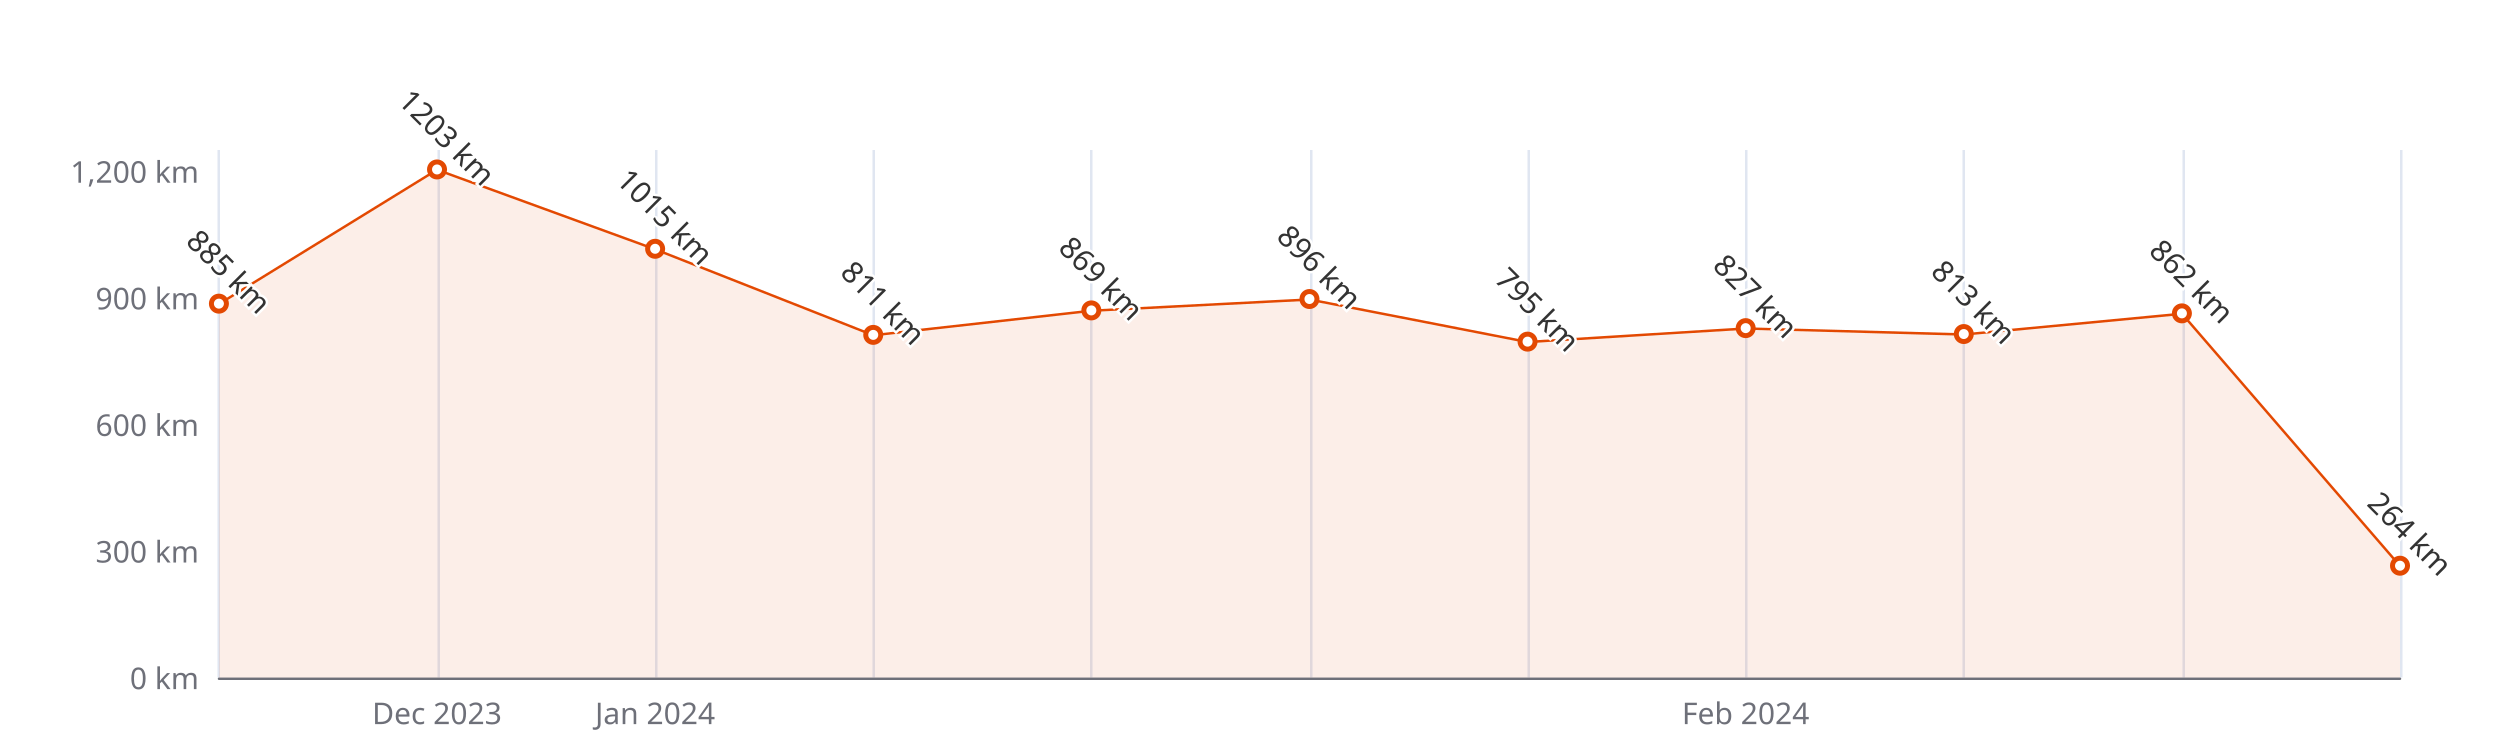
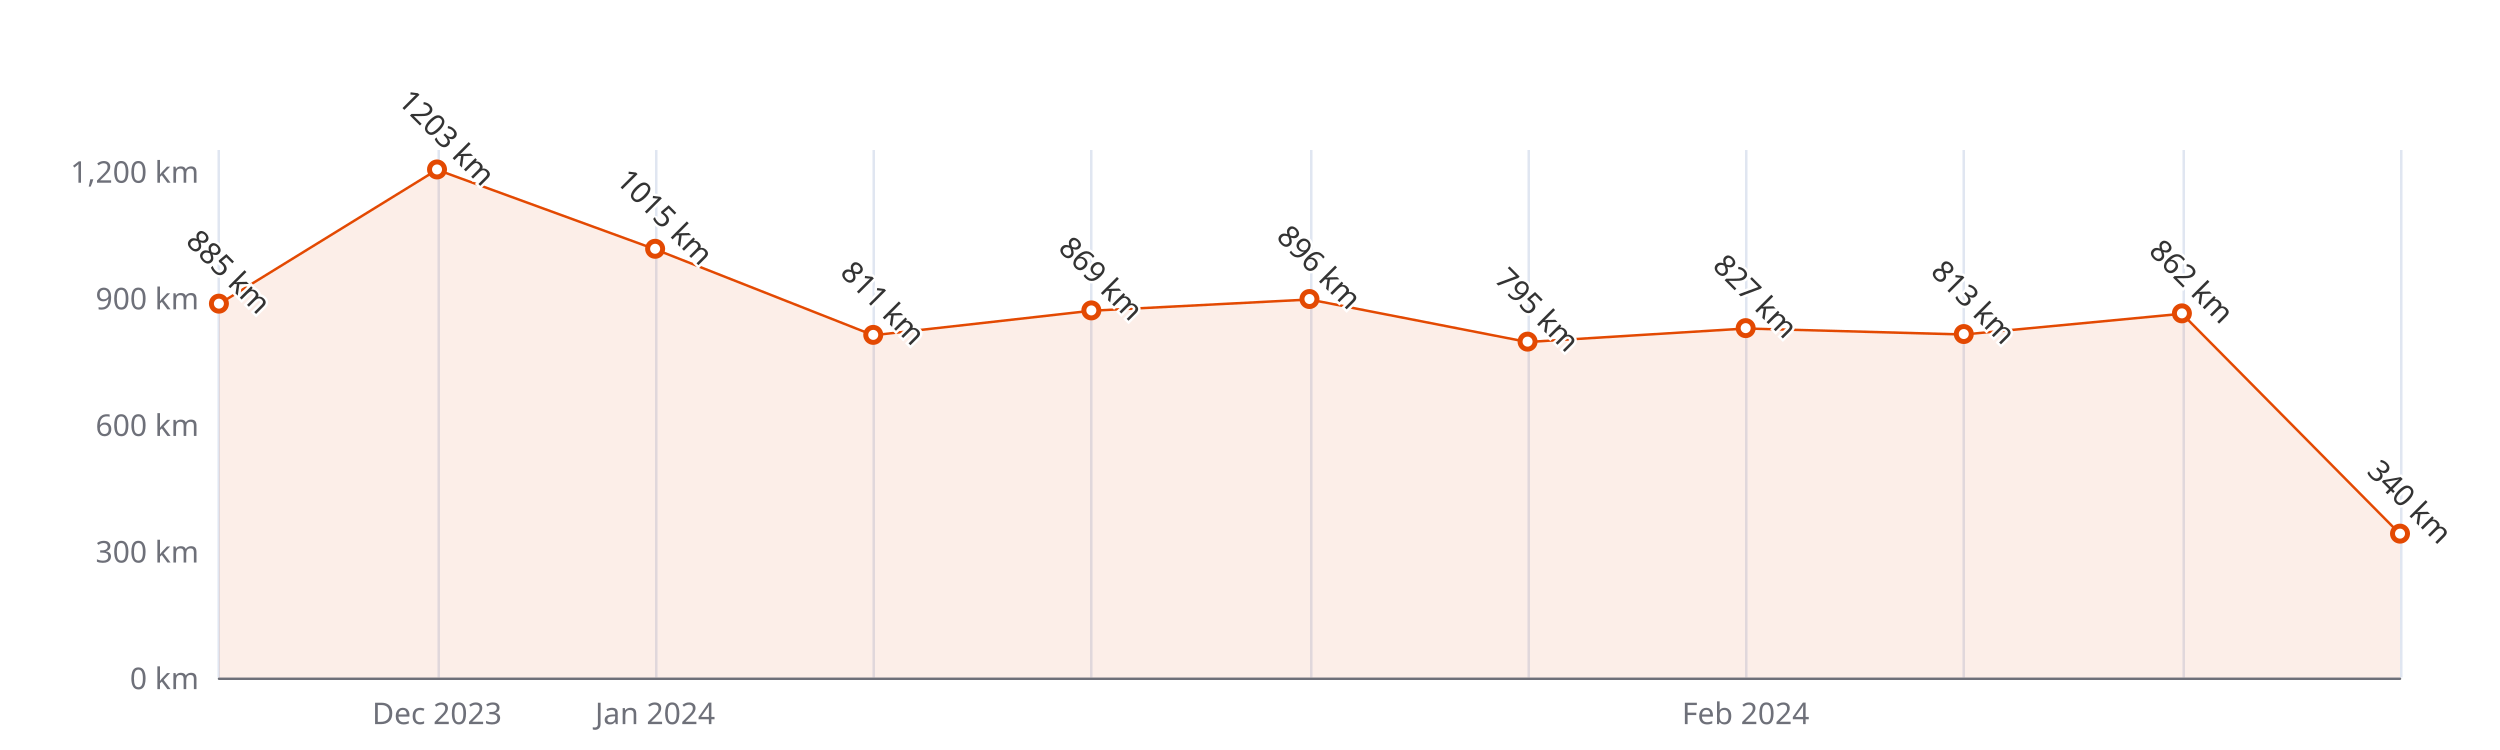
<svg xmlns="http://www.w3.org/2000/svg" width="1000" height="300" version="1.1" baseProfile="full" viewBox="0 0 1000 300">
  <rect width="1000" height="300" x="0" y="0" id="0" fill="#ffffff" />
  <path d="M87.5 60L87.5 271" fill="none" stroke="#E0E6F1" />
  <path d="M175.5 60L175.5 271" fill="none" stroke="#E0E6F1" />
  <path d="M262.5 60L262.5 271" fill="none" stroke="#E0E6F1" />
  <path d="M349.5 60L349.5 271" fill="none" stroke="#E0E6F1" />
  <path d="M436.5 60L436.5 271" fill="none" stroke="#E0E6F1" />
  <path d="M524.5 60L524.5 271" fill="none" stroke="#E0E6F1" />
  <path d="M611.5 60L611.5 271" fill="none" stroke="#E0E6F1" />
  <path d="M698.5 60L698.5 271" fill="none" stroke="#E0E6F1" />
  <path d="M785.5 60L785.5 271" fill="none" stroke="#E0E6F1" />
  <path d="M873.5 60L873.5 271" fill="none" stroke="#E0E6F1" />
  <path d="M960.5 60L960.5 271" fill="none" stroke="#E0E6F1" />
  <path d="M87.6 271.5L960 271.5" fill="none" stroke="#6E7079" stroke-linecap="round" />
  <text dominant-baseline="central" text-anchor="end" style="font-size:12px;font-family:sans-serif;" xml:space="preserve" transform="translate(79.56 271)" fill="#6E7079">0 km</text>
  <text dominant-baseline="central" text-anchor="end" style="font-size:12px;font-family:sans-serif;" xml:space="preserve" transform="translate(79.56 220.36)" fill="#6E7079">300 km</text>
  <text dominant-baseline="central" text-anchor="end" style="font-size:12px;font-family:sans-serif;" xml:space="preserve" transform="translate(79.56 169.72)" fill="#6E7079">600 km</text>
  <text dominant-baseline="central" text-anchor="end" style="font-size:12px;font-family:sans-serif;" xml:space="preserve" transform="translate(79.56 119.08)" fill="#6E7079">900 km</text>
  <text dominant-baseline="central" text-anchor="end" style="font-size:12px;font-family:sans-serif;" xml:space="preserve" transform="translate(79.56 68.44)" fill="#6E7079">1,200 km</text>
  <text dominant-baseline="central" text-anchor="middle" style="font-size:12px;font-family:sans-serif;" xml:space="preserve" y="6" transform="translate(174.804 279)" fill="#6E7079">Dec 2023</text>
  <text dominant-baseline="central" text-anchor="middle" style="font-size:12px;font-family:sans-serif;" xml:space="preserve" y="6" transform="translate(262.048 279)" fill="#6E7079">Jan 2024</text>
  <text dominant-baseline="central" text-anchor="middle" style="font-size:12px;font-family:sans-serif;" xml:space="preserve" y="6" transform="translate(698.268 279)" fill="#6E7079">Feb 2024</text>
  <g clip-path="url(#zr5-c0)">
-     <path d="M87.6 121.6L174.8 67.9L262 99.7L349.3 134.1L436.5 124.3L523.8 119.8L611 136.8L698.3 131.4L785.5 133.8L872.8 125.5L960 226.4L960 271L872.8 271L785.5 271L698.3 271L611 271L523.8 271L436.5 271L349.3 271L262 271L174.8 271L87.6 271Z" fill="rgb(227,73,2)" fill-opacity="0.09" />
-     <path d="M87.6 121.6L174.8 67.9L262 99.7L349.3 134.1L436.5 124.3L523.8 119.8L611 136.8L698.3 131.4L785.5 133.8L872.8 125.5L960 226.4" fill="none" stroke="#E34902" stroke-linejoin="bevel" />
+     <path d="M87.6 121.6L174.8 67.9L262 99.7L349.3 134.1L436.5 124.3L523.8 119.8L611 136.8L698.3 131.4L785.5 133.8L872.8 125.5L960 213.6L960 271L872.8 271L785.5 271L698.3 271L611 271L523.8 271L436.5 271L349.3 271L262 271L174.8 271L87.6 271Z" fill="rgb(227,73,2)" fill-opacity="0.09" />
+     <path d="M87.6 121.6L174.8 67.9L262 99.7L349.3 134.1L436.5 124.3L523.8 119.8L611 136.8L698.3 131.4L785.5 133.8L872.8 125.5L960 213.6" fill="none" stroke="#E34902" stroke-linejoin="bevel" />
  </g>
  <path d="M1 0A1 1 0 1 1 1 -0.1A1 1 0 0 1 1 0" transform="matrix(3,0,0,3,87.56,121.612)" fill="#fff" stroke="#E34902" stroke-width="0.667" />
  <path d="M1 0A1 1 0 1 1 1 -0.1A1 1 0 0 1 1 0" transform="matrix(3,0,0,3,174.804,67.9336)" fill="#fff" stroke="#E34902" stroke-width="0.667" />
  <path d="M1 0A1 1 0 1 1 1 -0.1A1 1 0 0 1 1 0" transform="matrix(3,0,0,3,262.048,99.668)" fill="#fff" stroke="#E34902" stroke-width="0.667" />
  <path d="M1 0A1 1 0 1 1 1 -0.1A1 1 0 0 1 1 0" transform="matrix(3,0,0,3,349.292,134.1032)" fill="#fff" stroke="#E34902" stroke-width="0.667" />
  <path d="M1 0A1 1 0 1 1 1 -0.1A1 1 0 0 1 1 0" transform="matrix(3,0,0,3,436.536,124.3128)" fill="#fff" stroke="#E34902" stroke-width="0.667" />
  <path d="M1 0A1 1 0 1 1 1 -0.1A1 1 0 0 1 1 0" transform="matrix(3,0,0,3,523.78,119.7552)" fill="#fff" stroke="#E34902" stroke-width="0.667" />
  <path d="M1 0A1 1 0 1 1 1 -0.1A1 1 0 0 1 1 0" transform="matrix(3,0,0,3,611.024,136.804)" fill="#fff" stroke="#E34902" stroke-width="0.667" />
  <path d="M1 0A1 1 0 1 1 1 -0.1A1 1 0 0 1 1 0" transform="matrix(3,0,0,3,698.268,131.4024)" fill="#fff" stroke="#E34902" stroke-width="0.667" />
  <path d="M1 0A1 1 0 1 1 1 -0.1A1 1 0 0 1 1 0" transform="matrix(3,0,0,3,785.512,133.7656)" fill="#fff" stroke="#E34902" stroke-width="0.667" />
  <path d="M1 0A1 1 0 1 1 1 -0.1A1 1 0 0 1 1 0" transform="matrix(3,0,0,3,872.756,125.4944)" fill="#fff" stroke="#E34902" stroke-width="0.667" />
-   <path d="M1 0A1 1 0 1 1 1 -0.1A1 1 0 0 1 1 0" transform="matrix(3,0,0,3,960,226.4368)" fill="#fff" stroke="#E34902" stroke-width="0.667" />
+   <path d="M1 0A1 1 0 1 1 1 -0.1A1 1 0 0 1 1 0" transform="matrix(3,0,0,3,960,213.608)" fill="#fff" stroke="#E34902" stroke-width="0.667" />
  <text dominant-baseline="central" text-anchor="middle" style="font-size:12px;font-family:sans-serif;" xml:space="preserve" y="-6" transform="matrix(0.707,0.707,-0.707,0.707,87.56,112.612)" fill="#333" stroke="rgb(255,255,255)" stroke-width="2" paint-order="stroke" stroke-miterlimit="2">885 km</text>
  <text dominant-baseline="central" text-anchor="middle" style="font-size:12px;font-family:sans-serif;" xml:space="preserve" y="-6" transform="matrix(0.707,0.707,-0.707,0.707,174.804,58.9336)" fill="#333" stroke="rgb(255,255,255)" stroke-width="2" paint-order="stroke" stroke-miterlimit="2">1203 km</text>
  <text dominant-baseline="central" text-anchor="middle" style="font-size:12px;font-family:sans-serif;" xml:space="preserve" y="-6" transform="matrix(0.707,0.707,-0.707,0.707,262.048,90.668)" fill="#333" stroke="rgb(255,255,255)" stroke-width="2" paint-order="stroke" stroke-miterlimit="2">1015 km</text>
  <text dominant-baseline="central" text-anchor="middle" style="font-size:12px;font-family:sans-serif;" xml:space="preserve" y="-6" transform="matrix(0.707,0.707,-0.707,0.707,349.292,125.1032)" fill="#333" stroke="rgb(255,255,255)" stroke-width="2" paint-order="stroke" stroke-miterlimit="2">811 km</text>
  <text dominant-baseline="central" text-anchor="middle" style="font-size:12px;font-family:sans-serif;" xml:space="preserve" y="-6" transform="matrix(0.707,0.707,-0.707,0.707,436.536,115.3128)" fill="#333" stroke="rgb(255,255,255)" stroke-width="2" paint-order="stroke" stroke-miterlimit="2">869 km</text>
  <text dominant-baseline="central" text-anchor="middle" style="font-size:12px;font-family:sans-serif;" xml:space="preserve" y="-6" transform="matrix(0.707,0.707,-0.707,0.707,523.78,110.7552)" fill="#333" stroke="rgb(255,255,255)" stroke-width="2" paint-order="stroke" stroke-miterlimit="2">896 km</text>
  <text dominant-baseline="central" text-anchor="middle" style="font-size:12px;font-family:sans-serif;" xml:space="preserve" y="-6" transform="matrix(0.707,0.707,-0.707,0.707,611.024,127.804)" fill="#333" stroke="rgb(255,255,255)" stroke-width="2" paint-order="stroke" stroke-miterlimit="2">795 km</text>
  <text dominant-baseline="central" text-anchor="middle" style="font-size:12px;font-family:sans-serif;" xml:space="preserve" y="-6" transform="matrix(0.707,0.707,-0.707,0.707,698.268,122.4024)" fill="#333" stroke="rgb(255,255,255)" stroke-width="2" paint-order="stroke" stroke-miterlimit="2">827 km</text>
  <text dominant-baseline="central" text-anchor="middle" style="font-size:12px;font-family:sans-serif;" xml:space="preserve" y="-6" transform="matrix(0.707,0.707,-0.707,0.707,785.512,124.7656)" fill="#333" stroke="rgb(255,255,255)" stroke-width="2" paint-order="stroke" stroke-miterlimit="2">813 km</text>
  <text dominant-baseline="central" text-anchor="middle" style="font-size:12px;font-family:sans-serif;" xml:space="preserve" y="-6" transform="matrix(0.707,0.707,-0.707,0.707,872.756,116.4944)" fill="#333" stroke="rgb(255,255,255)" stroke-width="2" paint-order="stroke" stroke-miterlimit="2">862 km</text>
-   <text dominant-baseline="central" text-anchor="middle" style="font-size:12px;font-family:sans-serif;" xml:space="preserve" y="-6" transform="matrix(0.707,0.707,-0.707,0.707,960,217.4368)" fill="#333" stroke="rgb(255,255,255)" stroke-width="2" paint-order="stroke" stroke-miterlimit="2">264 km</text>
+   <text dominant-baseline="central" text-anchor="middle" style="font-size:12px;font-family:sans-serif;" xml:space="preserve" y="-6" transform="matrix(0.707,0.707,-0.707,0.707,960,204.608)" fill="#333" stroke="rgb(255,255,255)" stroke-width="2" paint-order="stroke" stroke-miterlimit="2">340 km</text>
  <defs>
    <clipPath id="zr5-c0">
      <path d="M87 59.5l873 0l0 212l-873 0Z" fill="#000" />
    </clipPath>
  </defs>
</svg>
